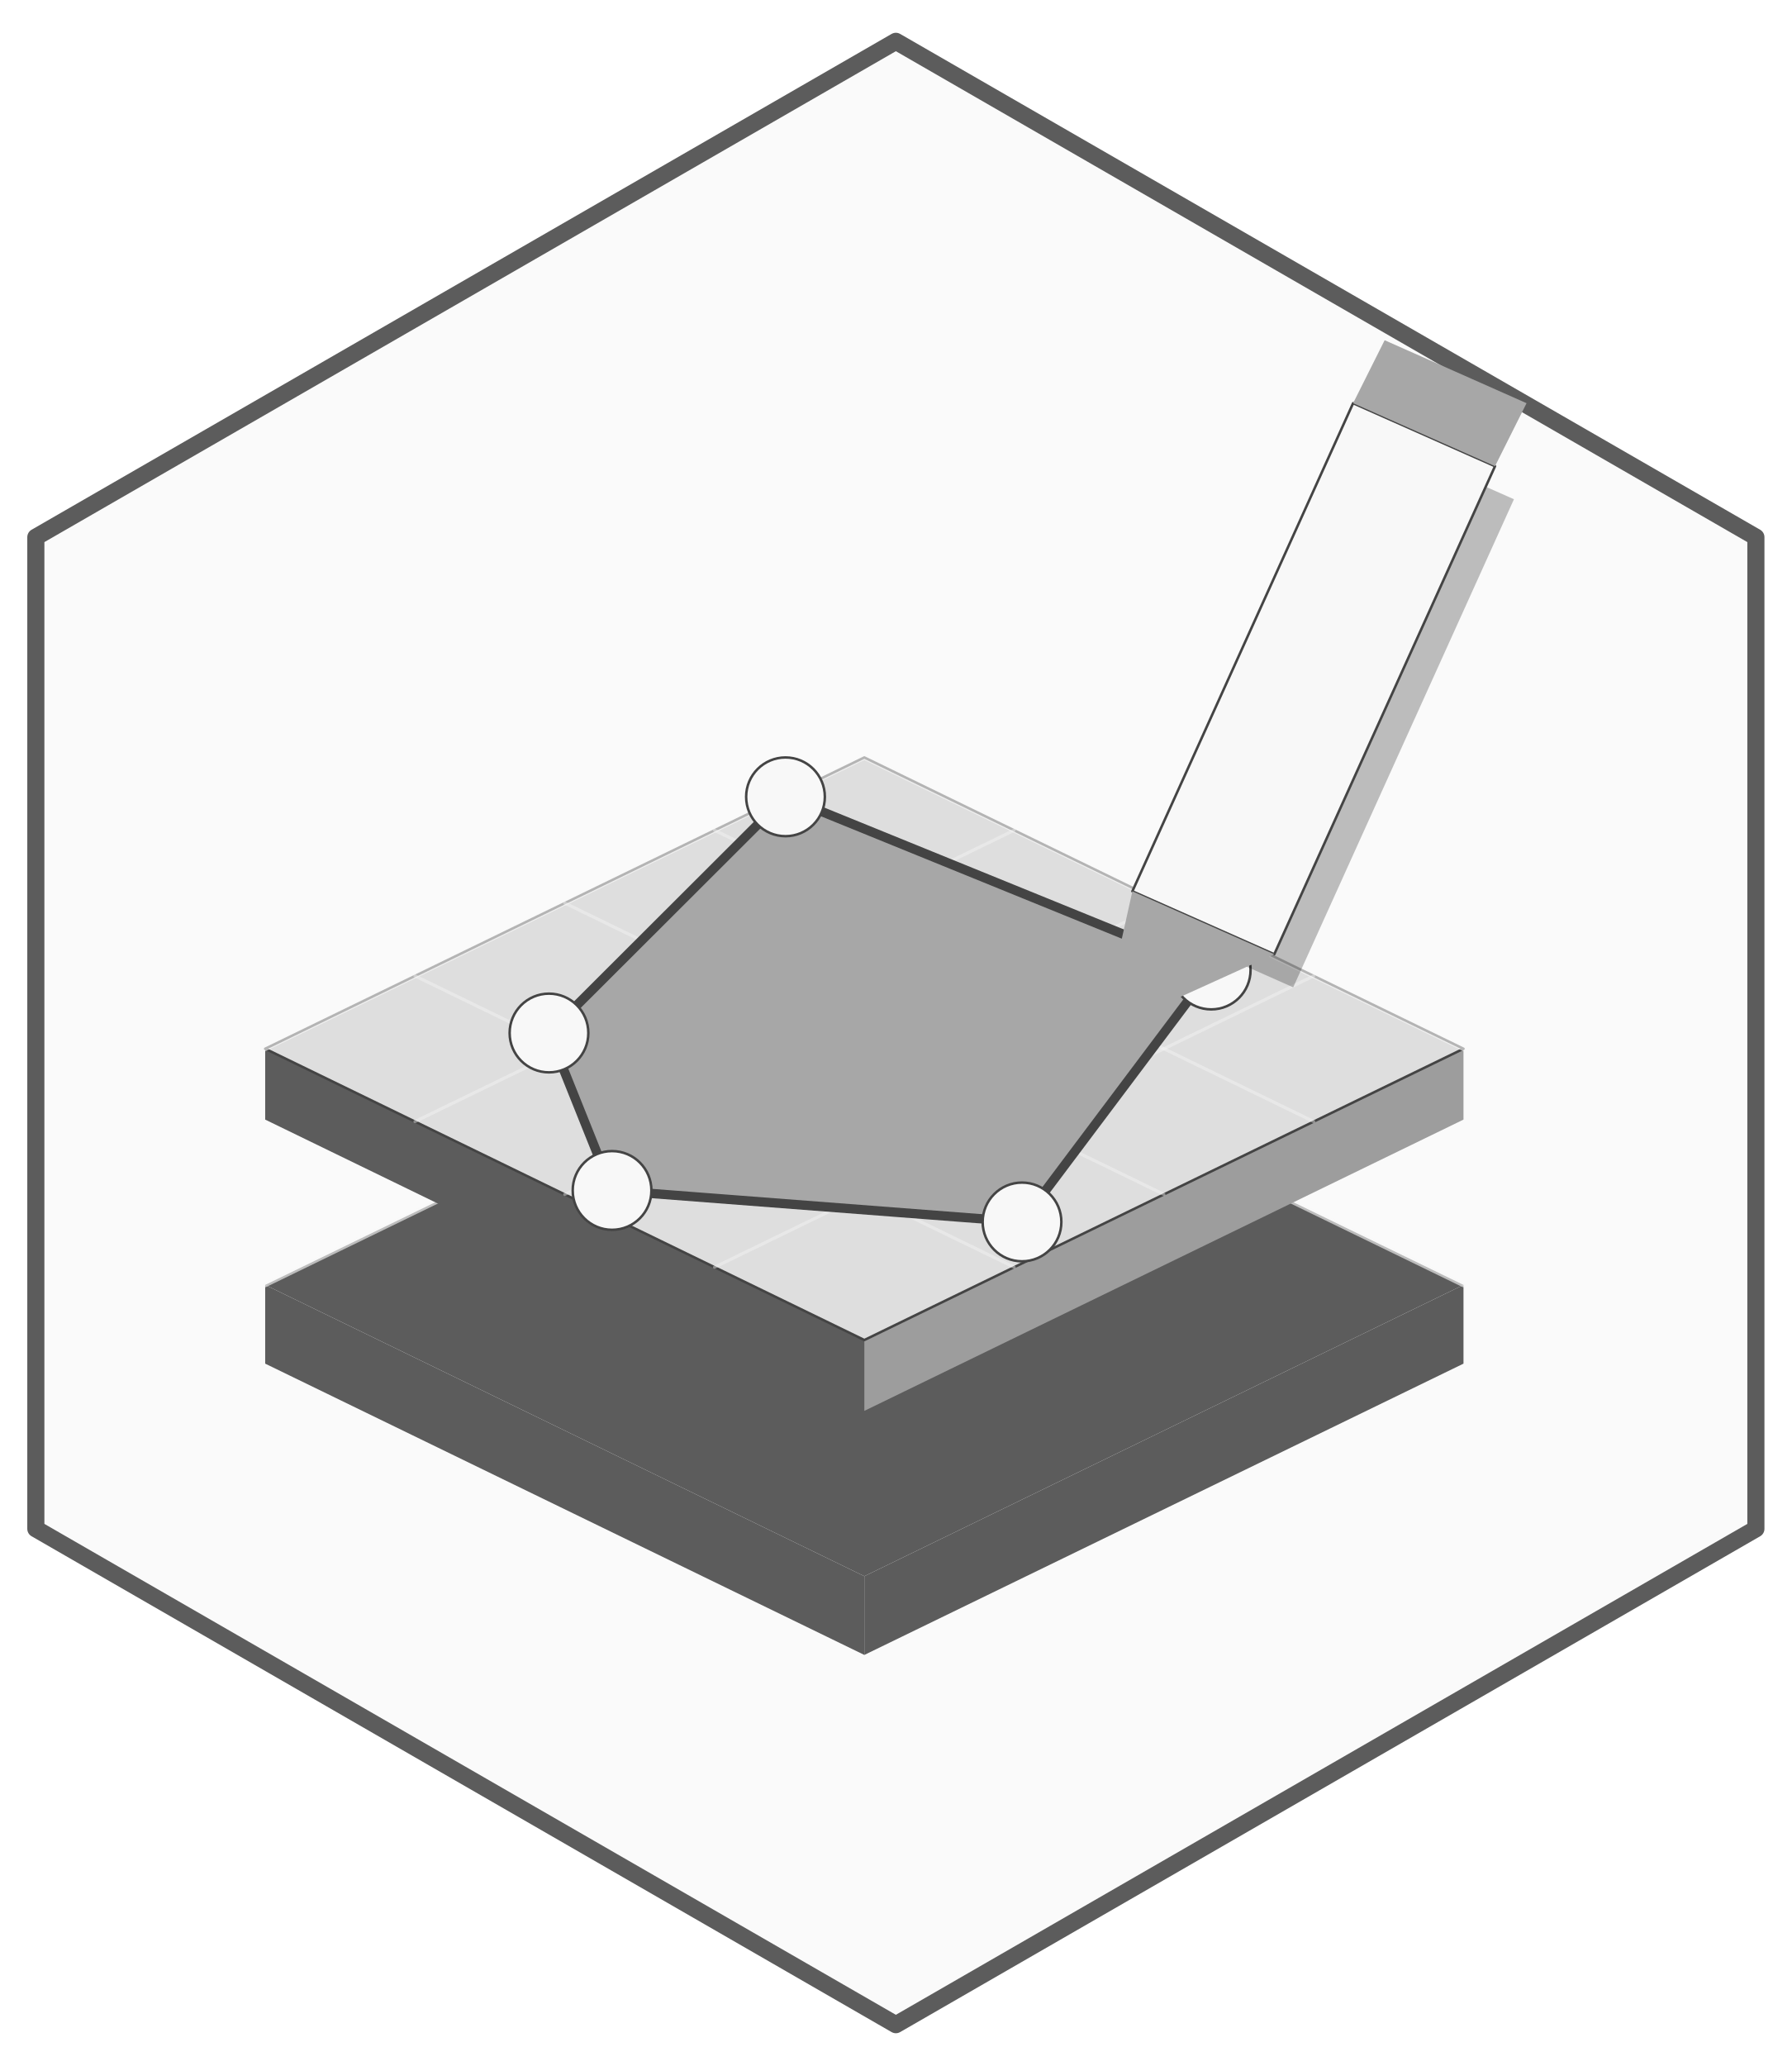
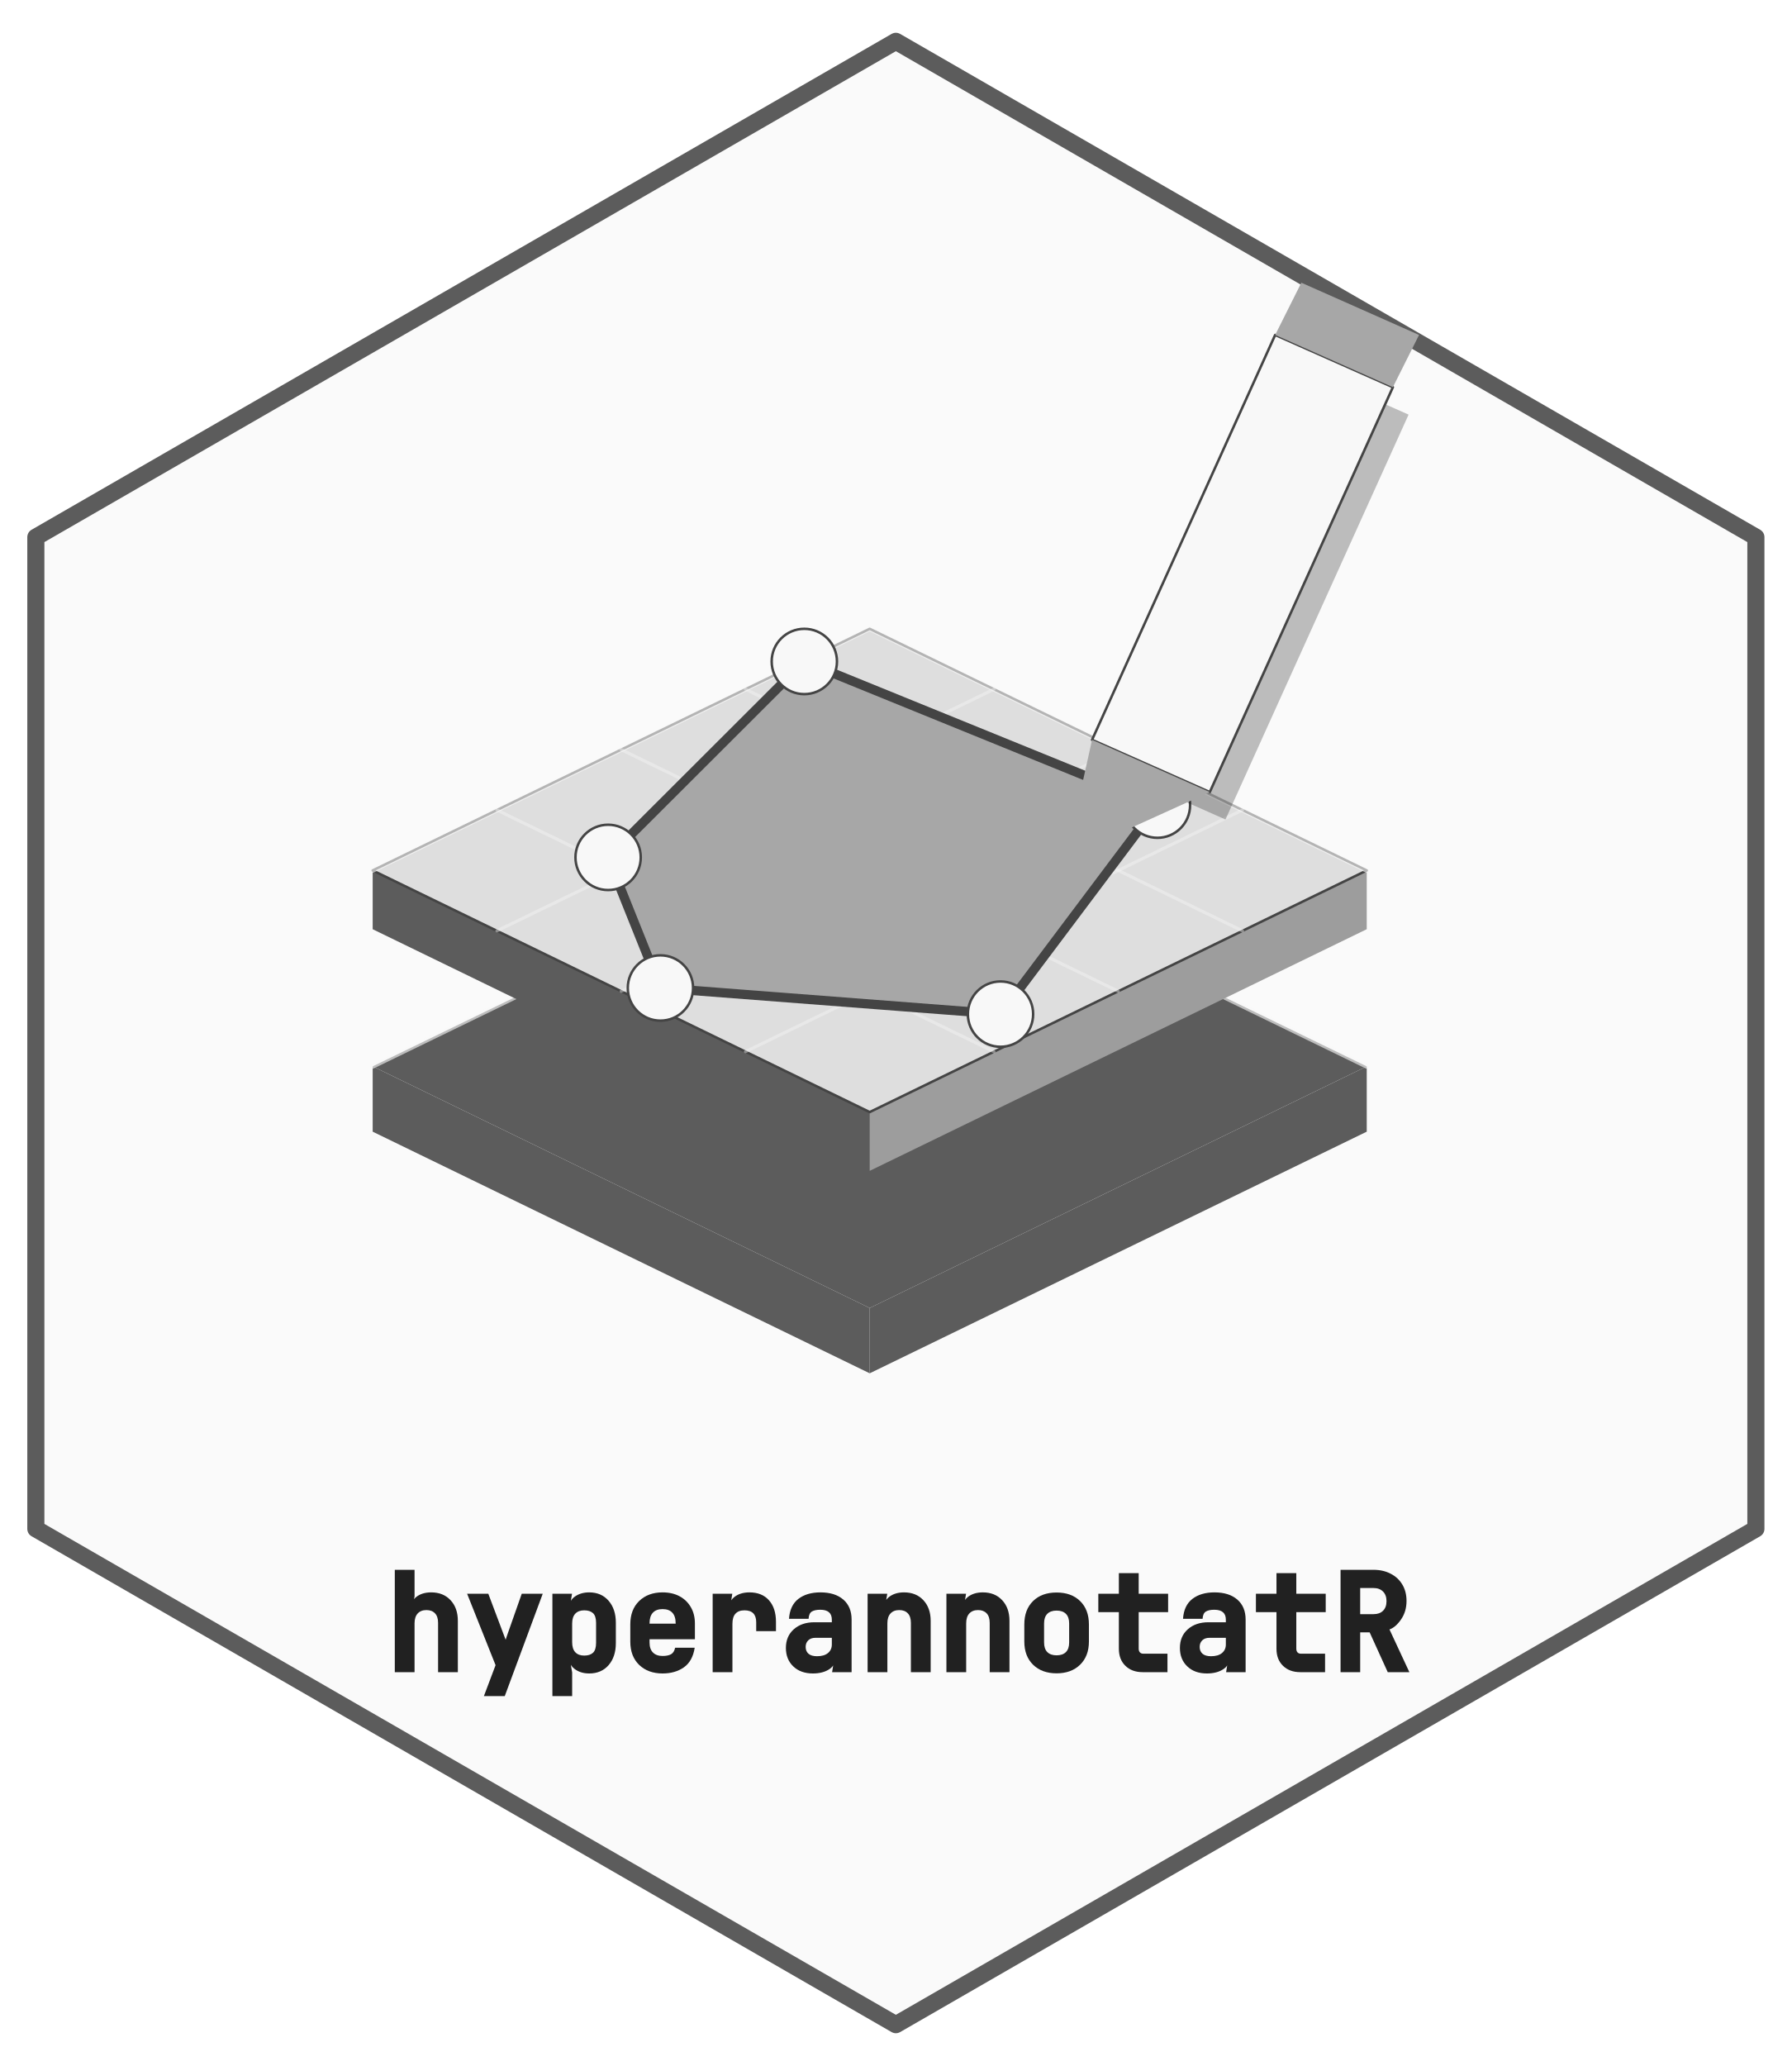
- <svg xmlns="http://www.w3.org/2000/svg" width="432pt" height="498pt" viewBox="0 0 432 498">
+ <svg xmlns="http://www.w3.org/2000/svg" xmlns:xlink="http://www.w3.org/1999/xlink" width="432" height="498" viewBox="0 0 432 498">
+   <defs>
+     <g>
+       <g id="glyph-0-0">
+         <path d="M 2.688 0 L 2.688 -24.672 L 7.453 -24.672 L 7.453 -18.25 L 6.766 -14.891 C 6.535 -16.285 6.891 -17.359 7.828 -18.109 C 8.773 -18.859 9.988 -19.234 11.469 -19.234 C 13.406 -19.234 14.957 -18.609 16.125 -17.359 C 17.301 -16.109 17.891 -14.445 17.891 -12.375 L 17.891 0 L 13.125 0 L 13.125 -11.891 C 13.125 -12.91 12.875 -13.676 12.375 -14.188 C 11.883 -14.707 11.195 -14.969 10.312 -14.969 C 9.414 -14.969 8.711 -14.691 8.203 -14.141 C 7.703 -13.598 7.453 -12.805 7.453 -11.766 L 7.453 0 Z M 2.688 0 " />
+       </g>
+       <g id="glyph-0-1">
+         <path d="M 5.172 5.766 L 7.984 -1.688 L 1.125 -18.906 L 6.234 -18.906 L 10.125 -8.578 C 10.332 -8.086 10.52 -7.555 10.688 -6.984 C 10.863 -6.41 10.781 -6.082 10.438 -6 C 10.082 -6.082 9.988 -6.406 10.156 -6.969 C 10.32 -7.539 10.488 -8.07 10.656 -8.562 L 14.297 -18.906 L 19.359 -18.906 L 10.203 5.766 Z M 5.172 5.766 " />
+       </g>
+       <g id="glyph-0-2">
+         <path d="M 2.688 5.766 L 2.688 -18.906 L 7.422 -18.906 L 6.766 -14.922 C 6.609 -16.328 7.008 -17.395 7.969 -18.125 C 8.938 -18.863 10.133 -19.234 11.562 -19.234 C 13.508 -19.234 15.066 -18.562 16.234 -17.219 C 17.398 -15.875 17.984 -14.117 17.984 -11.953 L 17.984 -7 C 17.984 -4.801 17.398 -3.031 16.234 -1.688 C 15.066 -0.352 13.508 0.312 11.562 0.312 C 10.125 0.312 8.922 -0.07 7.953 -0.844 C 6.984 -1.613 6.566 -2.691 6.703 -4.078 L 6.734 -4.078 L 7.453 0.078 L 7.453 5.766 Z M 10.359 -4 C 11.285 -4 11.992 -4.227 12.484 -4.688 C 12.973 -5.156 13.219 -5.945 13.219 -7.062 L 13.219 -11.891 C 13.219 -12.984 12.973 -13.758 12.484 -14.219 C 11.992 -14.676 11.285 -14.906 10.359 -14.906 C 9.43 -14.906 8.711 -14.633 8.203 -14.094 C 7.703 -13.551 7.453 -12.766 7.453 -11.734 L 7.453 -7.219 C 7.453 -6.156 7.703 -5.352 8.203 -4.812 C 8.711 -4.27 9.43 -4 10.359 -4 Z M 10.359 -4 " />
+       </g>
+       <g id="glyph-0-3">
+         <path d="M 10.25 0.312 C 7.926 0.312 6.047 -0.375 4.609 -1.75 C 3.18 -3.133 2.469 -5.008 2.469 -7.375 L 2.469 -11.531 C 2.469 -13.895 3.18 -15.77 4.609 -17.156 C 6.047 -18.539 7.926 -19.234 10.25 -19.234 C 11.82 -19.234 13.188 -18.922 14.344 -18.297 C 15.508 -17.672 16.414 -16.797 17.062 -15.672 C 17.719 -14.547 18.047 -13.242 18.047 -11.766 L 18.047 -7.938 L 7.109 -7.938 L 7.109 -7.156 C 7.109 -6.094 7.383 -5.285 7.938 -4.734 C 8.488 -4.18 9.258 -3.906 10.25 -3.906 C 11.102 -3.906 11.781 -4.039 12.281 -4.312 C 12.781 -4.594 13.113 -5.117 13.281 -5.891 L 18 -5.891 C 17.656 -3.711 16.781 -2.133 15.375 -1.156 C 13.977 -0.176 12.27 0.312 10.25 0.312 Z M 7.109 -11.766 L 7.109 -11.688 L 13.406 -11.688 L 13.406 -11.797 C 13.406 -12.922 13.133 -13.77 12.594 -14.344 C 12.062 -14.914 11.281 -15.203 10.25 -15.203 C 9.227 -15.203 8.445 -14.91 7.906 -14.328 C 7.375 -13.754 7.109 -12.898 7.109 -11.766 Z M 7.109 -11.766 " />
+       </g>
+       <g id="glyph-0-4">
+         <path d="M 3.328 0 L 3.328 -18.906 L 8.062 -18.906 L 7.406 -14.797 C 7.176 -16.203 7.535 -17.289 8.484 -18.062 C 9.441 -18.844 10.68 -19.234 12.203 -19.234 C 14.211 -19.234 15.781 -18.598 16.906 -17.328 C 18.031 -16.066 18.594 -14.328 18.594 -12.109 L 18.594 -9.891 L 13.828 -9.891 L 13.828 -12.016 C 13.828 -13.941 12.883 -14.906 11 -14.906 C 10.039 -14.906 9.316 -14.633 8.828 -14.094 C 8.336 -13.562 8.094 -12.738 8.094 -11.625 L 8.094 0 Z M 3.328 0 " />
+       </g>
+       <g id="glyph-0-5">
+         <path d="M 8.5 0.312 C 6.531 0.312 4.953 -0.254 3.766 -1.391 C 2.578 -2.523 1.984 -4.008 1.984 -5.844 C 1.984 -7.707 2.613 -9.203 3.875 -10.328 C 5.145 -11.461 6.801 -12.031 8.844 -12.031 L 13.062 -12.031 L 13.062 -12.656 C 13.062 -14.25 12.133 -15.047 10.281 -15.047 C 9.383 -15.047 8.703 -14.898 8.234 -14.609 C 7.766 -14.316 7.504 -13.734 7.453 -12.859 L 2.734 -12.859 C 2.879 -15.004 3.629 -16.602 4.984 -17.656 C 6.348 -18.707 8.125 -19.234 10.312 -19.234 C 12.656 -19.234 14.492 -18.656 15.828 -17.5 C 17.16 -16.344 17.828 -14.738 17.828 -12.688 L 17.828 0 L 13.125 0 L 13.75 -3.922 L 13.781 -3.922 C 14.008 -2.555 13.598 -1.508 12.547 -0.781 C 11.492 -0.051 10.145 0.312 8.5 0.312 Z M 9.484 -3.844 C 10.629 -3.844 11.508 -4.098 12.125 -4.609 C 12.75 -5.129 13.062 -5.816 13.062 -6.672 L 13.062 -8.281 L 9.109 -8.281 C 8.367 -8.281 7.789 -8.078 7.375 -7.672 C 6.957 -7.266 6.75 -6.738 6.75 -6.094 C 6.75 -5.395 6.977 -4.844 7.438 -4.438 C 7.906 -4.039 8.586 -3.844 9.484 -3.844 Z M 9.484 -3.844 " />
+       </g>
+       <g id="glyph-0-6">
+         <path d="M 2.688 0 L 2.688 -18.906 L 7.422 -18.906 L 6.766 -14.891 C 6.535 -16.285 6.891 -17.359 7.828 -18.109 C 8.773 -18.859 9.988 -19.234 11.469 -19.234 C 13.406 -19.234 14.957 -18.609 16.125 -17.359 C 17.301 -16.109 17.891 -14.445 17.891 -12.375 L 17.891 0 L 13.125 0 L 13.125 -11.859 C 13.125 -12.898 12.875 -13.676 12.375 -14.188 C 11.883 -14.707 11.195 -14.969 10.312 -14.969 C 9.414 -14.969 8.711 -14.691 8.203 -14.141 C 7.703 -13.598 7.453 -12.805 7.453 -11.766 L 7.453 0 Z M 2.688 0 " />
+       </g>
+       <g id="glyph-0-7">
+         <path d="M 10.25 0.281 C 7.906 0.281 6.02 -0.406 4.594 -1.781 C 3.176 -3.164 2.469 -5.039 2.469 -7.406 L 2.469 -11.5 C 2.469 -13.883 3.172 -15.766 4.578 -17.141 C 5.984 -18.516 7.875 -19.203 10.25 -19.203 C 12.625 -19.203 14.516 -18.516 15.922 -17.141 C 17.336 -15.766 18.047 -13.883 18.047 -11.5 L 18.047 -7.406 C 18.047 -5.039 17.332 -3.164 15.906 -1.781 C 14.488 -0.406 12.602 0.281 10.25 0.281 Z M 10.25 -4.062 C 11.227 -4.062 11.977 -4.32 12.5 -4.844 C 13.02 -5.363 13.281 -6.145 13.281 -7.188 L 13.281 -11.734 C 13.281 -12.766 13.02 -13.539 12.5 -14.062 C 11.977 -14.582 11.227 -14.844 10.25 -14.844 C 9.281 -14.844 8.535 -14.582 8.016 -14.062 C 7.492 -13.539 7.234 -12.766 7.234 -11.734 L 7.234 -7.188 C 7.234 -6.145 7.492 -5.363 8.016 -4.844 C 8.535 -4.32 9.281 -4.062 10.25 -4.062 Z M 10.25 -4.062 " />
+       </g>
+       <g id="glyph-0-8">
+         <path d="M 12.016 0 C 10.285 0 8.895 -0.508 7.844 -1.531 C 6.789 -2.551 6.266 -3.922 6.266 -5.641 L 6.266 -14.469 L 1.312 -14.469 L 1.312 -18.906 L 6.266 -18.906 L 6.266 -23.875 L 11.047 -23.875 L 11.047 -18.906 L 18.141 -18.906 L 18.141 -14.469 L 11.047 -14.469 L 11.047 -5.688 C 11.047 -5.289 11.145 -4.984 11.344 -4.766 C 11.539 -4.555 11.816 -4.453 12.172 -4.453 L 17.984 -4.453 L 17.984 0 Z M 12.016 0 " />
+       </g>
+       <g id="glyph-0-9">
+         <path d="M 2.719 0 L 2.719 -24.672 L 10.672 -24.672 C 12.223 -24.672 13.598 -24.359 14.797 -23.734 C 16.004 -23.117 16.941 -22.25 17.609 -21.125 C 18.285 -20 18.625 -18.68 18.625 -17.172 C 18.625 -15.473 18.188 -13.988 17.312 -12.719 C 16.445 -11.457 15.516 -10.648 14.516 -10.297 L 19.312 0 L 14.094 0 L 9.734 -9.594 L 7.453 -9.594 L 7.453 0 Z M 7.453 -13.984 L 10.672 -13.984 C 11.648 -13.984 12.414 -14.258 12.969 -14.812 C 13.52 -15.363 13.797 -16.129 13.797 -17.109 C 13.797 -18.098 13.516 -18.875 12.953 -19.438 C 12.391 -20 11.629 -20.281 10.672 -20.281 L 7.453 -20.281 Z M 7.453 -13.984 " />
+       </g>
+     </g>
+   </defs>
  <path fill-rule="nonzero" fill="rgb(98.039%, 98.039%, 98.039%)" fill-opacity="1" stroke-width="4.125" stroke-linecap="round" stroke-linejoin="round" stroke="rgb(36.078%, 36.078%, 36.078%)" stroke-opacity="1" stroke-miterlimit="10" d="M 216 9.961 L 423.359 129.48 L 423.359 368.52 L 216 488.039 L 8.641 368.52 L 8.641 129.48 Z M 216 9.961 " />
-   <path fill-rule="nonzero" fill="rgb(36.078%, 36.078%, 36.078%)" fill-opacity="1" d="M 63.938 309.723 L 208.398 379.938 L 208.398 398.914 L 63.938 328.699 Z M 63.938 309.723 " />
-   <path fill-rule="nonzero" fill="rgb(36.078%, 36.078%, 36.078%)" fill-opacity="1" d="M 208.398 379.938 L 352.859 309.723 L 352.859 328.699 L 208.398 398.914 Z M 208.398 379.938 " />
-   <path fill-rule="nonzero" fill="rgb(36.078%, 36.078%, 36.078%)" fill-opacity="1" d="M 63.938 309.723 L 208.398 239.512 L 352.859 309.723 L 208.398 379.938 Z M 63.938 309.723 " />
-   <path fill="none" stroke-width="1.125" stroke-linecap="round" stroke-linejoin="round" stroke="rgb(97.255%, 97.255%, 97.255%)" stroke-opacity="0.62" stroke-miterlimit="10" d="M 63.938 309.723 L 208.398 239.512 L 352.859 309.723 " />
-   <path fill-rule="nonzero" fill="rgb(36.078%, 36.078%, 36.078%)" fill-opacity="1" d="M 63.938 252.797 L 208.398 323.008 L 208.398 340.086 L 63.938 269.875 Z M 63.938 252.797 " />
-   <path fill-rule="nonzero" fill="rgb(61.569%, 61.569%, 61.569%)" fill-opacity="1" d="M 208.398 323.008 L 352.859 252.797 L 352.859 269.875 L 208.398 340.086 Z M 208.398 323.008 " />
-   <path fill-rule="nonzero" fill="rgb(87.059%, 87.059%, 87.059%)" fill-opacity="1" stroke-width="0.6" stroke-linecap="round" stroke-linejoin="round" stroke="rgb(26.667%, 26.667%, 26.667%)" stroke-opacity="1" stroke-miterlimit="10" d="M 63.938 252.797 L 208.398 182.582 L 352.859 252.797 L 208.398 323.008 Z M 63.938 252.797 " />
-   <path fill="none" stroke-width="0.75" stroke-linecap="round" stroke-linejoin="round" stroke="rgb(97.255%, 97.255%, 97.255%)" stroke-opacity="0.4" stroke-miterlimit="10" d="M 100.051 235.242 L 244.512 305.453 " />
-   <path fill="none" stroke-width="0.75" stroke-linecap="round" stroke-linejoin="round" stroke="rgb(97.255%, 97.255%, 97.255%)" stroke-opacity="0.4" stroke-miterlimit="10" d="M 172.281 305.453 L 316.742 235.242 " />
-   <path fill="none" stroke-width="0.75" stroke-linecap="round" stroke-linejoin="round" stroke="rgb(97.255%, 97.255%, 97.255%)" stroke-opacity="0.4" stroke-miterlimit="10" d="M 136.168 217.688 L 280.629 287.902 " />
-   <path fill="none" stroke-width="0.75" stroke-linecap="round" stroke-linejoin="round" stroke="rgb(97.255%, 97.255%, 97.255%)" stroke-opacity="0.4" stroke-miterlimit="10" d="M 136.168 287.902 L 280.629 217.688 " />
-   <path fill="none" stroke-width="0.75" stroke-linecap="round" stroke-linejoin="round" stroke="rgb(97.255%, 97.255%, 97.255%)" stroke-opacity="0.4" stroke-miterlimit="10" d="M 172.281 200.137 L 316.742 270.348 " />
-   <path fill="none" stroke-width="0.75" stroke-linecap="round" stroke-linejoin="round" stroke="rgb(97.255%, 97.255%, 97.255%)" stroke-opacity="0.4" stroke-miterlimit="10" d="M 100.051 270.348 L 244.512 200.137 " />
-   <path fill="none" stroke-width="1.125" stroke-linecap="round" stroke-linejoin="round" stroke="rgb(97.255%, 97.255%, 97.255%)" stroke-opacity="0.62" stroke-miterlimit="10" d="M 63.938 252.797 L 208.398 182.582 L 352.859 252.797 " />
-   <path fill-rule="nonzero" fill="rgb(65.49%, 65.49%, 65.49%)" fill-opacity="1" d="M 132.363 249 L 189.391 192.07 L 292.031 233.82 L 246.414 294.543 L 147.57 286.953 Z M 132.363 249 " />
-   <path fill="none" stroke-width="2.25" stroke-linecap="round" stroke-linejoin="round" stroke="rgb(26.667%, 26.667%, 26.667%)" stroke-opacity="1" stroke-miterlimit="10" d="M 132.363 249 L 189.391 192.07 L 292.031 233.82 L 246.414 294.543 L 147.57 286.953 L 132.363 249 " />
-   <path fill-rule="nonzero" fill="rgb(97.255%, 97.255%, 97.255%)" fill-opacity="1" stroke-width="0.6" stroke-linecap="round" stroke-linejoin="round" stroke="rgb(26.667%, 26.667%, 26.667%)" stroke-opacity="1" stroke-miterlimit="10" d="M 141.852 249 C 141.852 254.238 137.605 258.488 132.363 258.488 C 127.125 258.488 122.875 254.238 122.875 249 C 122.875 243.762 127.125 239.512 132.363 239.512 C 137.605 239.512 141.852 243.762 141.852 249 " />
-   <path fill-rule="nonzero" fill="rgb(97.255%, 97.255%, 97.255%)" fill-opacity="1" stroke-width="0.6" stroke-linecap="round" stroke-linejoin="round" stroke="rgb(26.667%, 26.667%, 26.667%)" stroke-opacity="1" stroke-miterlimit="10" d="M 198.879 192.07 C 198.879 197.312 194.629 201.559 189.391 201.559 C 184.148 201.559 179.902 197.312 179.902 192.07 C 179.902 186.832 184.148 182.582 189.391 182.582 C 194.629 182.582 198.879 186.832 198.879 192.07 " />
-   <path fill-rule="nonzero" fill="rgb(97.255%, 97.255%, 97.255%)" fill-opacity="1" stroke-width="0.6" stroke-linecap="round" stroke-linejoin="round" stroke="rgb(26.667%, 26.667%, 26.667%)" stroke-opacity="1" stroke-miterlimit="10" d="M 301.52 233.82 C 301.52 239.059 297.273 243.309 292.031 243.309 C 286.793 243.309 282.543 239.059 282.543 233.82 C 282.543 228.578 286.793 224.332 292.031 224.332 C 297.273 224.332 301.52 228.578 301.52 233.82 " />
-   <path fill-rule="nonzero" fill="rgb(97.255%, 97.255%, 97.255%)" fill-opacity="1" stroke-width="0.6" stroke-linecap="round" stroke-linejoin="round" stroke="rgb(26.667%, 26.667%, 26.667%)" stroke-opacity="1" stroke-miterlimit="10" d="M 255.902 294.543 C 255.902 299.785 251.652 304.031 246.414 304.031 C 241.172 304.031 236.926 299.785 236.926 294.543 C 236.926 289.305 241.172 285.055 246.414 285.055 C 251.652 285.055 255.902 289.305 255.902 294.543 " />
-   <path fill-rule="nonzero" fill="rgb(97.255%, 97.255%, 97.255%)" fill-opacity="1" stroke-width="0.6" stroke-linecap="round" stroke-linejoin="round" stroke="rgb(26.667%, 26.667%, 26.667%)" stroke-opacity="1" stroke-miterlimit="10" d="M 157.059 286.953 C 157.059 292.191 152.812 296.441 147.57 296.441 C 142.332 296.441 138.082 292.191 138.082 286.953 C 138.082 281.711 142.332 277.465 147.57 277.465 C 152.812 277.465 157.059 281.711 157.059 286.953 " />
-   <path fill-rule="nonzero" fill="rgb(1.961%, 1.961%, 1.961%)" fill-opacity="0.251" d="M 277.586 222.812 L 311.801 237.992 L 365.023 120.34 L 330.809 105.16 Z M 277.586 222.812 " />
-   <path fill-rule="nonzero" fill="rgb(97.255%, 97.255%, 97.255%)" fill-opacity="1" stroke-width="0.6" stroke-linecap="round" stroke-linejoin="round" stroke="rgb(26.667%, 26.667%, 26.667%)" stroke-opacity="1" stroke-miterlimit="10" d="M 273.023 214.844 L 307.238 230.023 L 360.461 112.371 L 326.246 97.188 Z M 273.023 214.844 " />
-   <path fill-rule="nonzero" fill="rgb(65.49%, 65.49%, 65.49%)" fill-opacity="1" d="M 273.023 214.844 L 307.238 230.023 L 265.422 249 Z M 273.023 214.844 " />
-   <path fill-rule="nonzero" fill="rgb(65.49%, 65.49%, 65.49%)" fill-opacity="1" d="M 326.246 97.188 L 360.461 112.371 L 368.062 97.188 L 333.848 82.008 Z M 326.246 97.188 " />
+   <path fill-rule="nonzero" fill="rgb(36.078%, 36.078%, 36.078%)" fill-opacity="1" d="M 89.855 257.043 L 209.691 315.289 L 209.691 331.031 L 89.855 272.785 Z M 89.855 257.043 " />
+   <path fill-rule="nonzero" fill="rgb(36.078%, 36.078%, 36.078%)" fill-opacity="1" d="M 209.691 315.289 L 329.531 257.043 L 329.531 272.785 L 209.691 331.031 Z M 209.691 315.289 " />
+   <path fill-rule="nonzero" fill="rgb(36.078%, 36.078%, 36.078%)" fill-opacity="1" d="M 89.855 257.043 L 209.691 198.801 L 329.531 257.043 L 209.691 315.289 Z M 89.855 257.043 " />
+   <path fill="none" stroke-width="1.125" stroke-linecap="round" stroke-linejoin="round" stroke="rgb(97.255%, 97.255%, 97.255%)" stroke-opacity="0.62" stroke-miterlimit="10" d="M 89.855 257.043 L 209.691 198.801 L 329.531 257.043 " />
+   <path fill-rule="nonzero" fill="rgb(36.078%, 36.078%, 36.078%)" fill-opacity="1" d="M 89.855 209.816 L 209.691 268.062 L 209.691 282.23 L 89.855 223.984 Z M 89.855 209.816 " />
+   <path fill-rule="nonzero" fill="rgb(61.569%, 61.569%, 61.569%)" fill-opacity="1" d="M 209.691 268.062 L 329.531 209.816 L 329.531 223.984 L 209.691 282.23 Z M 209.691 268.062 " />
+   <path fill-rule="nonzero" fill="rgb(87.059%, 87.059%, 87.059%)" fill-opacity="1" stroke-width="0.6" stroke-linecap="round" stroke-linejoin="round" stroke="rgb(26.667%, 26.667%, 26.667%)" stroke-opacity="1" stroke-miterlimit="10" d="M 89.855 209.816 L 209.691 151.574 L 329.531 209.816 L 209.691 268.062 Z M 89.855 209.816 " />
+   <path fill="none" stroke-width="0.75" stroke-linecap="round" stroke-linejoin="round" stroke="rgb(97.255%, 97.255%, 97.255%)" stroke-opacity="0.4" stroke-miterlimit="10" d="M 119.816 195.258 L 239.652 253.5 " />
+   <path fill="none" stroke-width="0.75" stroke-linecap="round" stroke-linejoin="round" stroke="rgb(97.255%, 97.255%, 97.255%)" stroke-opacity="0.4" stroke-miterlimit="10" d="M 179.734 253.5 L 299.57 195.258 " />
+   <path fill="none" stroke-width="0.75" stroke-linecap="round" stroke-linejoin="round" stroke="rgb(97.255%, 97.255%, 97.255%)" stroke-opacity="0.4" stroke-miterlimit="10" d="M 149.773 180.695 L 269.609 238.941 " />
+   <path fill="none" stroke-width="0.75" stroke-linecap="round" stroke-linejoin="round" stroke="rgb(97.255%, 97.255%, 97.255%)" stroke-opacity="0.4" stroke-miterlimit="10" d="M 149.773 238.941 L 269.609 180.695 " />
+   <path fill="none" stroke-width="0.75" stroke-linecap="round" stroke-linejoin="round" stroke="rgb(97.255%, 97.255%, 97.255%)" stroke-opacity="0.4" stroke-miterlimit="10" d="M 179.734 166.137 L 299.57 224.379 " />
+   <path fill="none" stroke-width="0.75" stroke-linecap="round" stroke-linejoin="round" stroke="rgb(97.255%, 97.255%, 97.255%)" stroke-opacity="0.4" stroke-miterlimit="10" d="M 119.816 224.379 L 239.652 166.137 " />
+   <path fill="none" stroke-width="1.125" stroke-linecap="round" stroke-linejoin="round" stroke="rgb(97.255%, 97.255%, 97.255%)" stroke-opacity="0.62" stroke-miterlimit="10" d="M 89.855 209.816 L 209.691 151.574 L 329.531 209.816 " />
+   <path fill-rule="nonzero" fill="rgb(65.49%, 65.49%, 65.49%)" fill-opacity="1" d="M 146.621 206.672 L 193.926 159.445 L 279.07 194.078 L 241.23 244.449 L 159.234 238.152 Z M 146.621 206.672 " />
+   <path fill="none" stroke-width="2.25" stroke-linecap="round" stroke-linejoin="round" stroke="rgb(26.667%, 26.667%, 26.667%)" stroke-opacity="1" stroke-miterlimit="10" d="M 146.621 206.672 L 193.926 159.445 L 279.07 194.078 L 241.23 244.449 L 159.234 238.152 L 146.621 206.672 " />
+   <path fill-rule="nonzero" fill="rgb(97.255%, 97.255%, 97.255%)" fill-opacity="1" stroke-width="0.6" stroke-linecap="round" stroke-linejoin="round" stroke="rgb(26.667%, 26.667%, 26.667%)" stroke-opacity="1" stroke-miterlimit="10" d="M 154.492 206.672 C 154.492 211.016 150.969 214.539 146.621 214.539 C 142.273 214.539 138.75 211.016 138.75 206.672 C 138.75 202.324 142.273 198.801 146.621 198.801 C 150.969 198.801 154.492 202.324 154.492 206.672 " />
+   <path fill-rule="nonzero" fill="rgb(97.255%, 97.255%, 97.255%)" fill-opacity="1" stroke-width="0.6" stroke-linecap="round" stroke-linejoin="round" stroke="rgb(26.667%, 26.667%, 26.667%)" stroke-opacity="1" stroke-miterlimit="10" d="M 201.797 159.445 C 201.797 163.793 198.273 167.316 193.926 167.316 C 189.578 167.316 186.055 163.793 186.055 159.445 C 186.055 155.098 189.578 151.574 193.926 151.574 C 198.273 151.574 201.797 155.098 201.797 159.445 " />
+   <path fill-rule="nonzero" fill="rgb(97.255%, 97.255%, 97.255%)" fill-opacity="1" stroke-width="0.6" stroke-linecap="round" stroke-linejoin="round" stroke="rgb(26.667%, 26.667%, 26.667%)" stroke-opacity="1" stroke-miterlimit="10" d="M 286.941 194.078 C 286.941 198.422 283.418 201.949 279.07 201.949 C 274.727 201.949 271.199 198.422 271.199 194.078 C 271.199 189.73 274.727 186.207 279.07 186.207 C 283.418 186.207 286.941 189.73 286.941 194.078 " />
+   <path fill-rule="nonzero" fill="rgb(97.255%, 97.255%, 97.255%)" fill-opacity="1" stroke-width="0.6" stroke-linecap="round" stroke-linejoin="round" stroke="rgb(26.667%, 26.667%, 26.667%)" stroke-opacity="1" stroke-miterlimit="10" d="M 249.102 244.449 C 249.102 248.797 245.574 252.32 241.23 252.32 C 236.883 252.32 233.359 248.797 233.359 244.449 C 233.359 240.102 236.883 236.578 241.23 236.578 C 245.574 236.578 249.102 240.102 249.102 244.449 " />
+   <path fill-rule="nonzero" fill="rgb(97.255%, 97.255%, 97.255%)" fill-opacity="1" stroke-width="0.6" stroke-linecap="round" stroke-linejoin="round" stroke="rgb(26.667%, 26.667%, 26.667%)" stroke-opacity="1" stroke-miterlimit="10" d="M 167.105 238.152 C 167.105 242.5 163.582 246.023 159.234 246.023 C 154.887 246.023 151.363 242.5 151.363 238.152 C 151.363 233.805 154.887 230.281 159.234 230.281 C 163.582 230.281 167.105 233.805 167.105 238.152 " />
+   <path fill-rule="nonzero" fill="rgb(1.961%, 1.961%, 1.961%)" fill-opacity="0.251" d="M 267.09 184.945 L 295.473 197.539 L 339.621 99.941 L 311.238 87.348 Z M 267.09 184.945 " />
+   <path fill-rule="nonzero" fill="rgb(97.255%, 97.255%, 97.255%)" fill-opacity="1" stroke-width="0.6" stroke-linecap="round" stroke-linejoin="round" stroke="rgb(26.667%, 26.667%, 26.667%)" stroke-opacity="1" stroke-miterlimit="10" d="M 263.305 178.336 L 291.688 190.93 L 335.836 93.328 L 307.453 80.734 Z M 263.305 178.336 " />
+   <path fill-rule="nonzero" fill="rgb(65.49%, 65.49%, 65.49%)" fill-opacity="1" d="M 263.305 178.336 L 291.688 190.93 L 256.996 206.672 Z M 263.305 178.336 " />
+   <path fill-rule="nonzero" fill="rgb(65.49%, 65.49%, 65.49%)" fill-opacity="1" d="M 307.453 80.734 L 335.836 93.328 L 342.145 80.734 L 313.762 68.145 Z M 307.453 80.734 " />
+   <g fill="rgb(12.941%, 12.941%, 12.941%)" fill-opacity="1">
+     <use xlink:href="#glyph-0-0" x="92.5" y="403.069" />
+     <use xlink:href="#glyph-0-1" x="111.5" y="403.069" />
+     <use xlink:href="#glyph-0-2" x="130.5" y="403.069" />
+     <use xlink:href="#glyph-0-3" x="149.5" y="403.069" />
+     <use xlink:href="#glyph-0-4" x="168.5" y="403.069" />
+     <use xlink:href="#glyph-0-5" x="187.5" y="403.069" />
+     <use xlink:href="#glyph-0-6" x="206.5" y="403.069" />
+     <use xlink:href="#glyph-0-6" x="225.5" y="403.069" />
+     <use xlink:href="#glyph-0-7" x="244.5" y="403.069" />
+     <use xlink:href="#glyph-0-8" x="263.5" y="403.069" />
+     <use xlink:href="#glyph-0-5" x="282.5" y="403.069" />
+     <use xlink:href="#glyph-0-8" x="301.5" y="403.069" />
+     <use xlink:href="#glyph-0-9" x="320.5" y="403.069" />
+   </g>
</svg>
